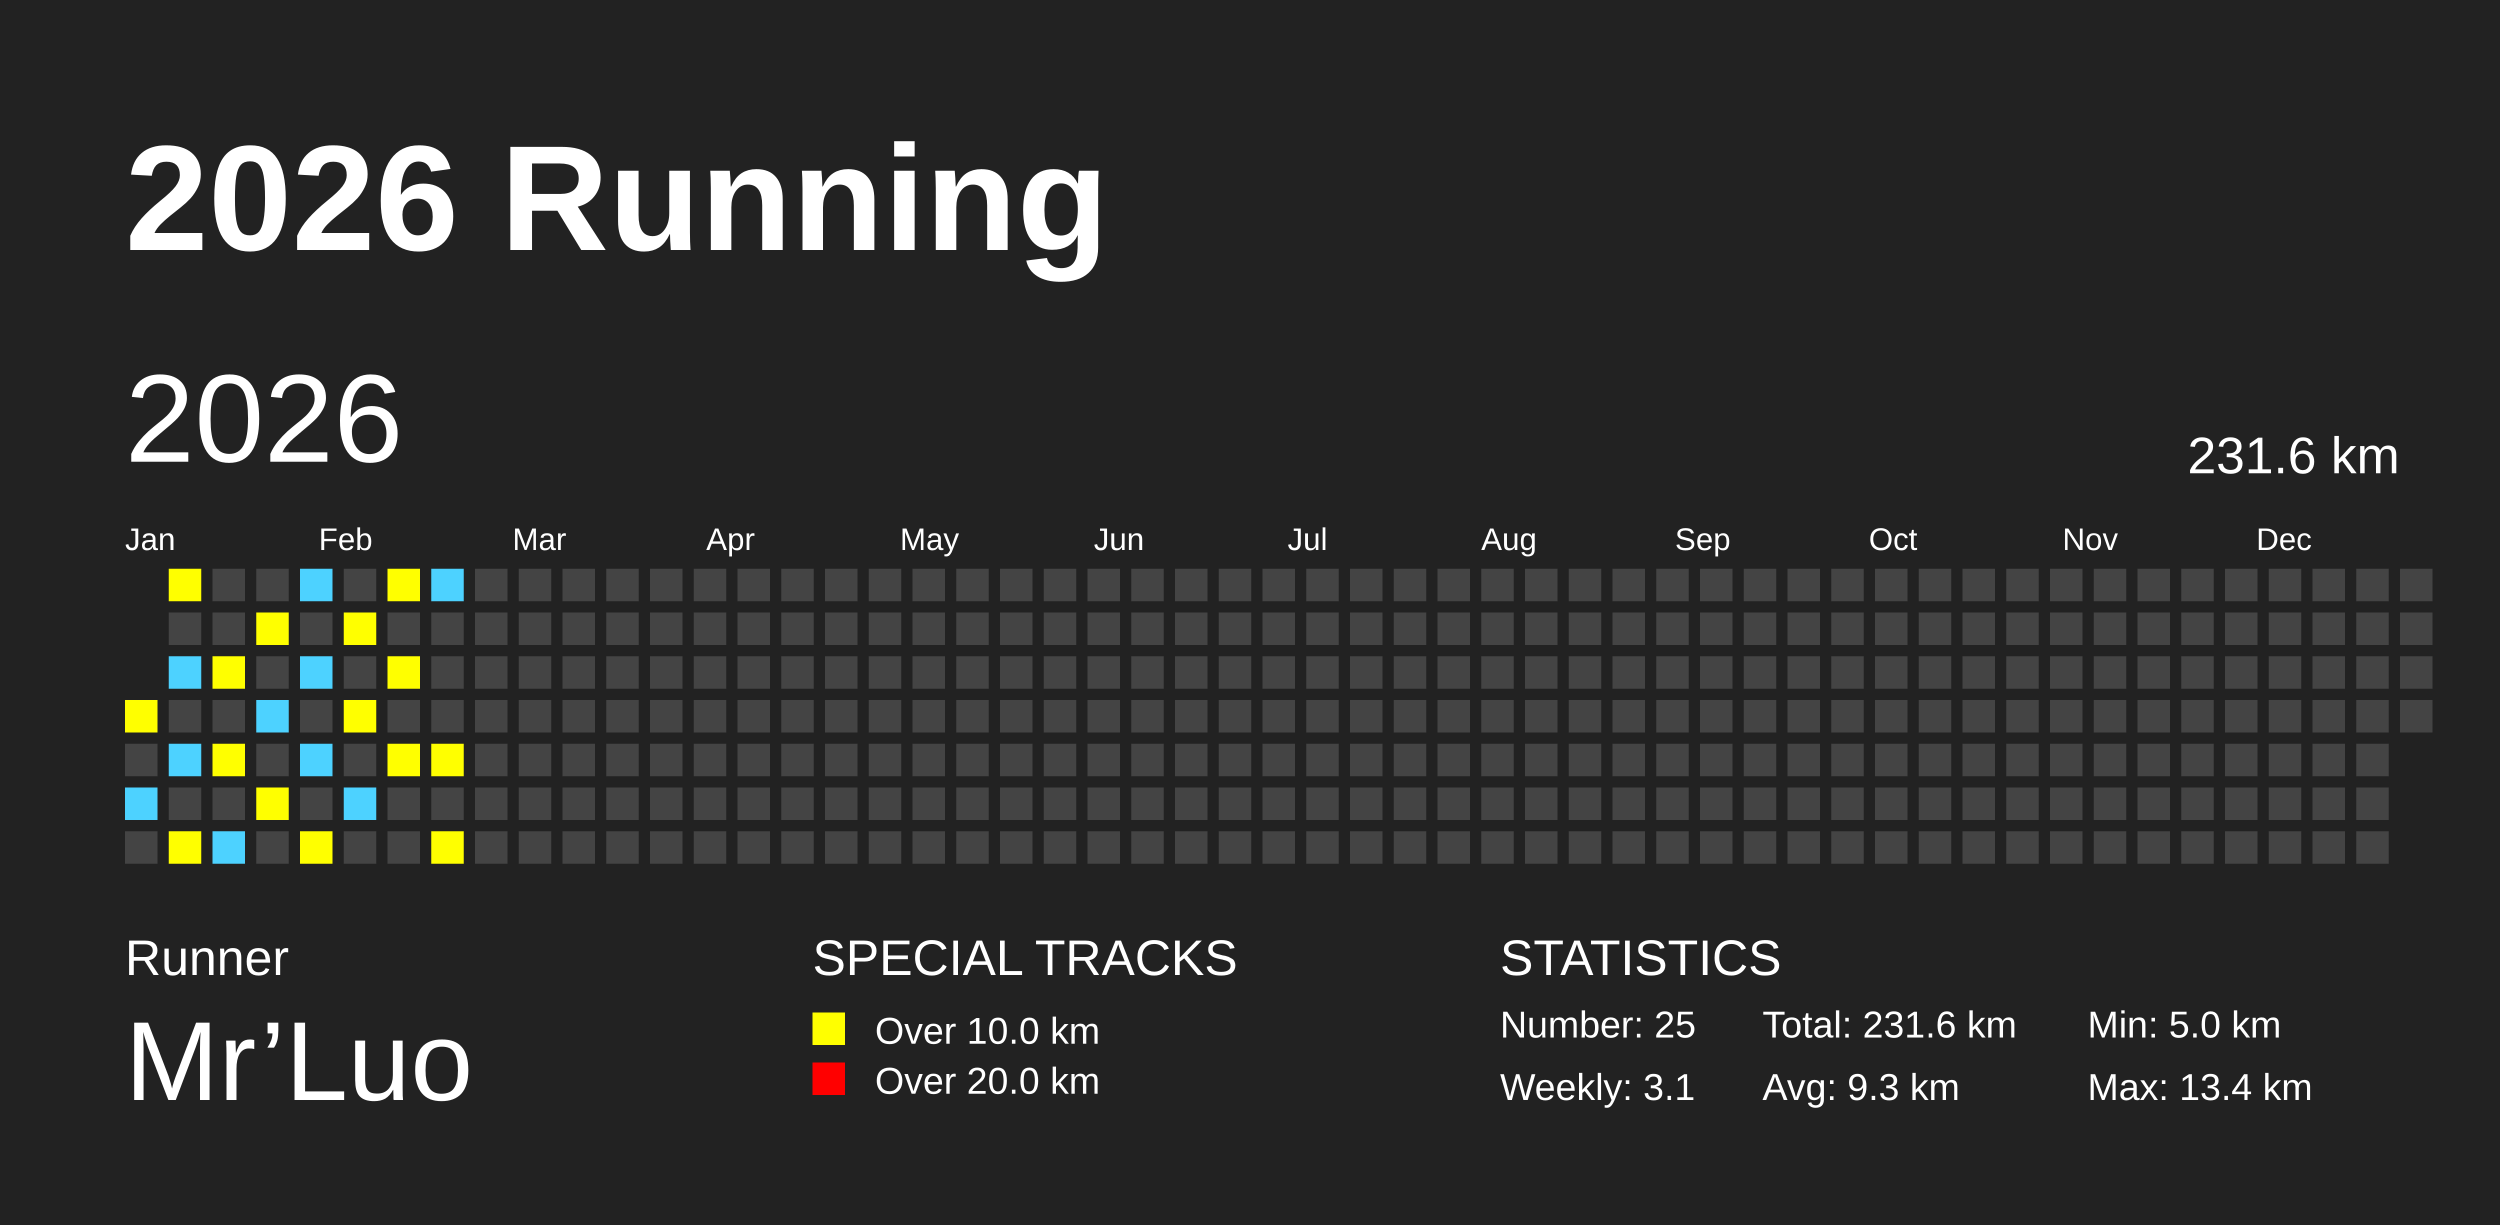
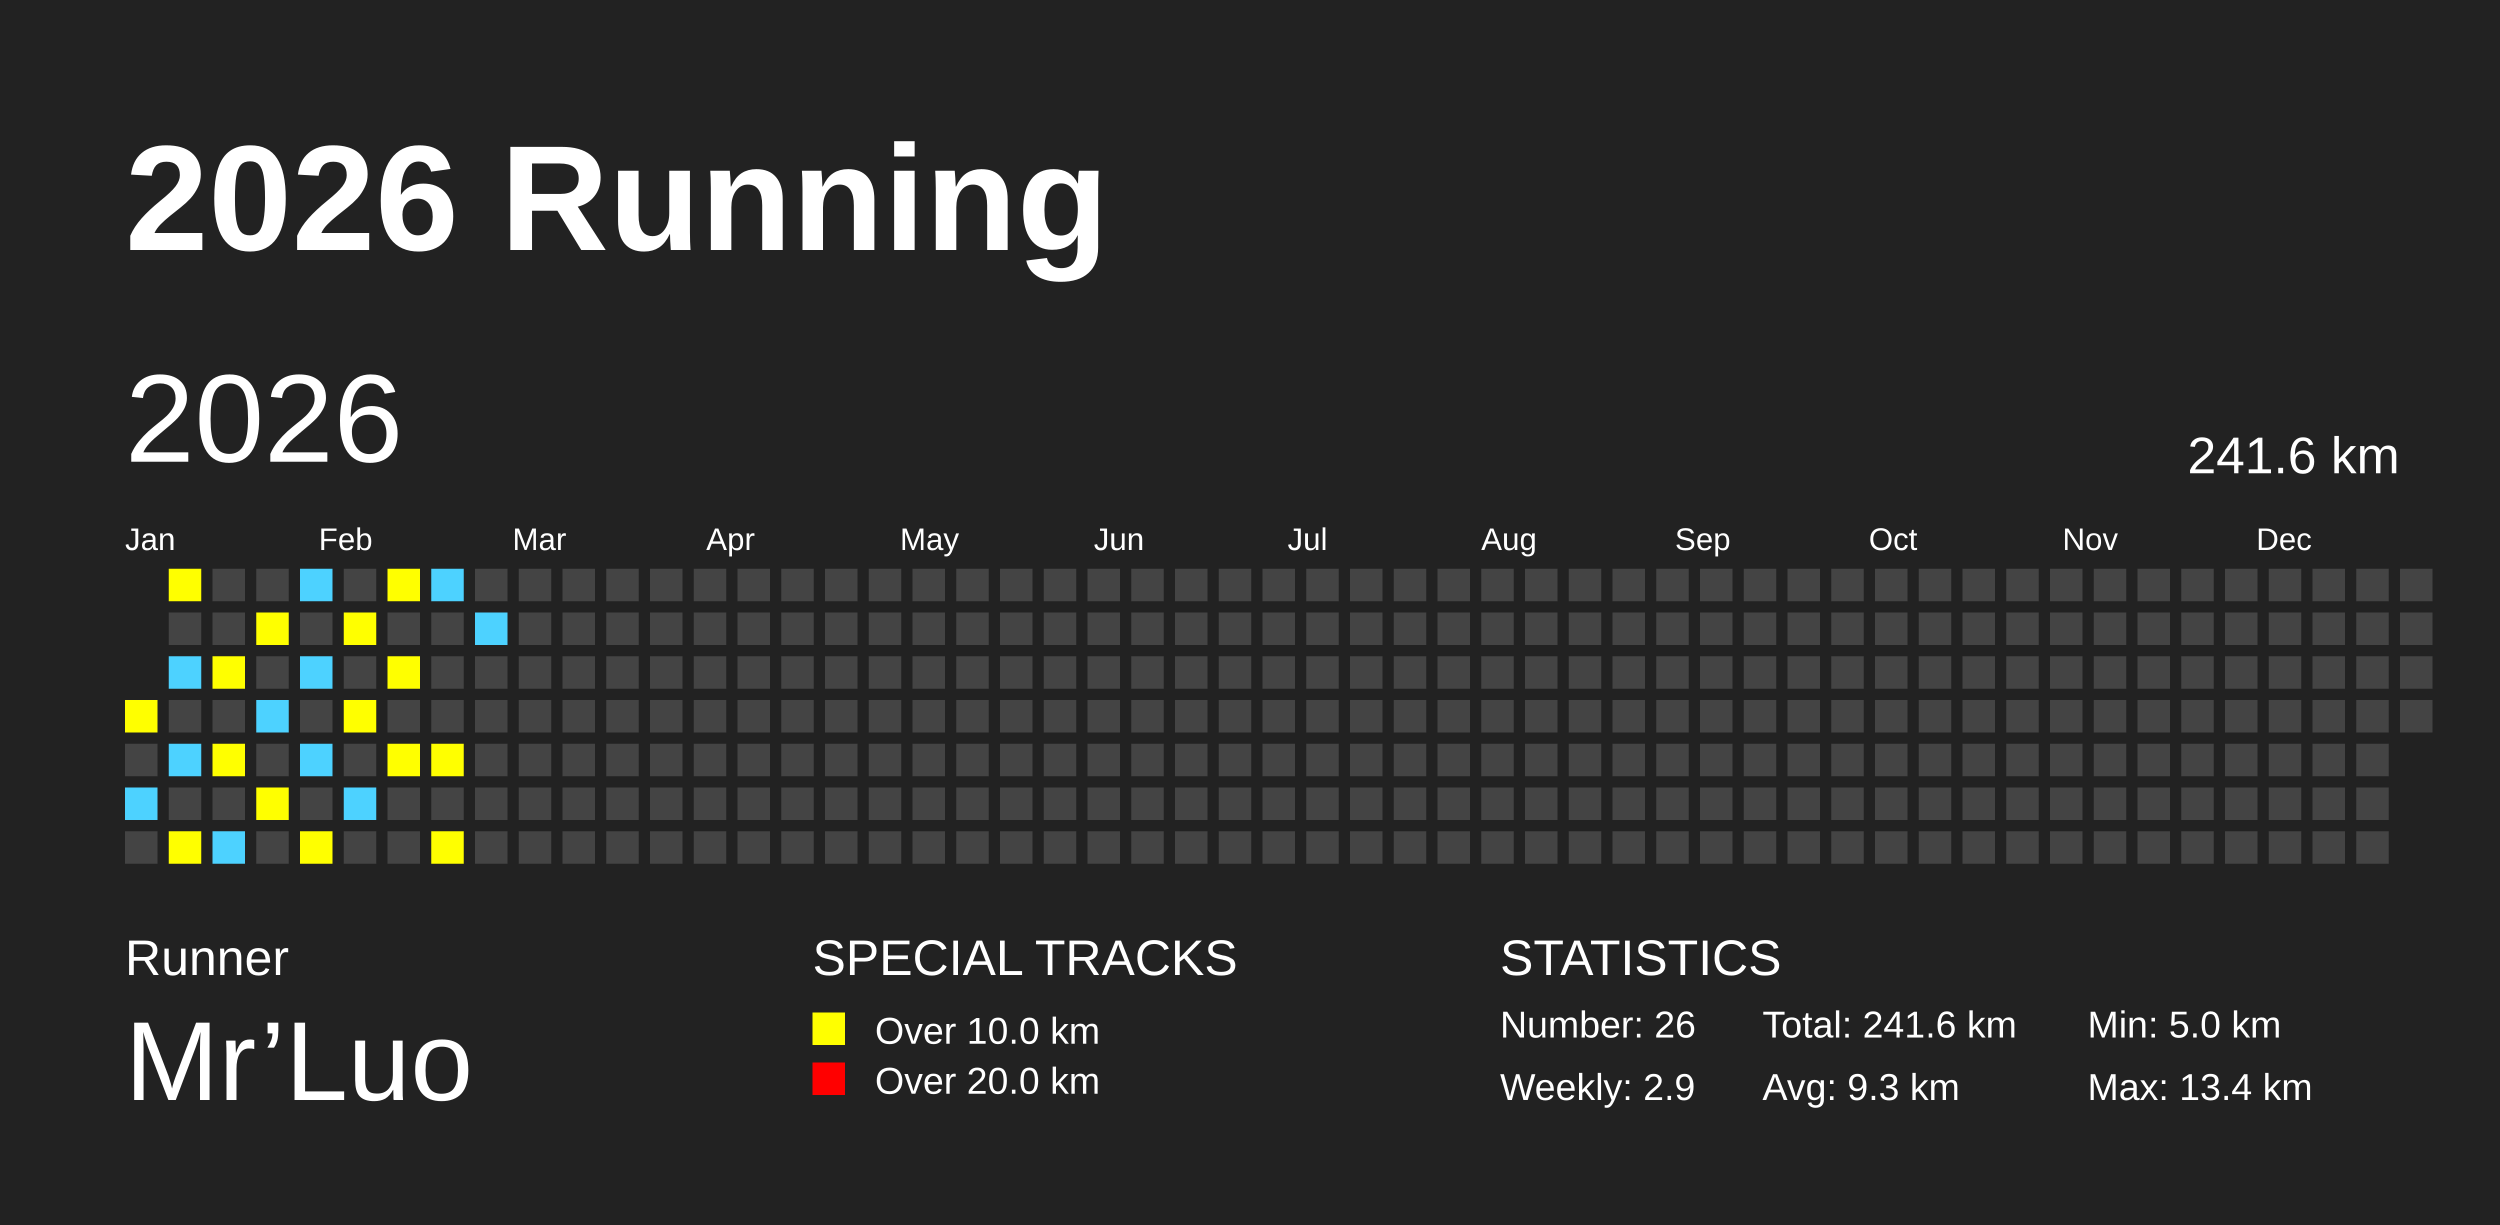
<svg xmlns="http://www.w3.org/2000/svg" baseProfile="full" height="98mm" version="1.1" viewBox="0,0,200,98" width="200mm">
  <defs />
  <rect fill="#222222" height="98" width="200" x="0" y="0" />
  <text fill="#FFFFFF" style="font-size:12px; font-family:Arial; font-weight:bold;" x="10" y="20">2026 Running</text>
  <text fill="#FFFFFF" style="font-size:4px; font-family:Arial" x="10" y="78">Runner</text>
  <text fill="#FFFFFF" style="font-size:9px; font-family:Arial" x="10" y="88">Mr’Luo</text>
  <text fill="#FFFFFF" style="font-size:4px; font-family:Arial" x="65" y="78">SPECIAL TRACKS</text>
  <rect fill="yellow" height="2.6" width="2.6" x="65" y="81" />
  <text fill="#FFFFFF" style="font-size:3px; font-family:Arial" x="70" y="83.5">Over 10.0 km</text>
  <rect fill="red" height="2.6" width="2.6" x="65" y="85" />
  <text fill="#FFFFFF" style="font-size:3px; font-family:Arial" x="70" y="87.5">Over 20.0 km</text>
  <text fill="#FFFFFF" style="font-size:4px; font-family:Arial" x="120" y="78">STATISTICS</text>
-   <text fill="#FFFFFF" style="font-size:3px; font-family:Arial" x="120" y="83">Number: 25</text>
-   <text fill="#FFFFFF" style="font-size:3px; font-family:Arial" x="120" y="88">Weekly: 3.1</text>
-   <text fill="#FFFFFF" style="font-size:3px; font-family:Arial" x="141" y="83">Total: 231.6 km</text>
+   <text fill="#FFFFFF" style="font-size:3px; font-family:Arial" x="120" y="83">Number: 26</text>
+   <text fill="#FFFFFF" style="font-size:3px; font-family:Arial" x="120" y="88">Weekly: 2.9</text>
+   <text fill="#FFFFFF" style="font-size:3px; font-family:Arial" x="141" y="83">Total: 241.6 km</text>
  <text fill="#FFFFFF" style="font-size:3px; font-family:Arial" x="141" y="88">Avg: 9.3 km</text>
  <text fill="#FFFFFF" style="font-size:3px; font-family:Arial" x="167" y="83">Min: 5.0 km</text>
  <text fill="#FFFFFF" style="font-size:3px; font-family:Arial" x="167" y="88">Max: 13.4 km</text>
  <text dominant-baseline="hanging" fill="#FFFFFF" style="font-size:10.0px; font-family:Arial;" x="10" y="30">2026</text>
-   <text dominant-baseline="hanging" fill="#FFFFFF" style="font-size:4.125px; font-family:Arial;" x="175" y="35">231.6 km</text>
+   <text dominant-baseline="hanging" fill="#FFFFFF" style="font-size:4.125px; font-family:Arial;" x="175" y="35">241.6 km</text>
  <text fill="#FFFFFF" style="font-size:2.5px; font-family:Arial" x="10.0" y="44">Jan</text>
  <text fill="#FFFFFF" style="font-size:2.5px; font-family:Arial" x="25.5" y="44">Feb</text>
  <text fill="#FFFFFF" style="font-size:2.5px; font-family:Arial" x="41.0" y="44">Mar</text>
  <text fill="#FFFFFF" style="font-size:2.5px; font-family:Arial" x="56.5" y="44">Apr</text>
  <text fill="#FFFFFF" style="font-size:2.5px; font-family:Arial" x="72.0" y="44">May</text>
  <text fill="#FFFFFF" style="font-size:2.5px; font-family:Arial" x="87.5" y="44">Jun</text>
  <text fill="#FFFFFF" style="font-size:2.5px; font-family:Arial" x="103.0" y="44">Jul</text>
  <text fill="#FFFFFF" style="font-size:2.5px; font-family:Arial" x="118.5" y="44">Aug</text>
  <text fill="#FFFFFF" style="font-size:2.5px; font-family:Arial" x="134.0" y="44">Sep</text>
  <text fill="#FFFFFF" style="font-size:2.5px; font-family:Arial" x="149.5" y="44">Oct</text>
  <text fill="#FFFFFF" style="font-size:2.5px; font-family:Arial" x="165.0" y="44">Nov</text>
  <text fill="#FFFFFF" style="font-size:2.5px; font-family:Arial" x="180.5" y="44">Dec</text>
  <rect fill="yellow" height="2.6" width="2.6" x="10.0" y="56.0" />
  <rect fill="#444444" height="2.6" width="2.6" x="10.0" y="59.5" />
  <rect fill="#4DD2FF" height="2.6" width="2.6" x="10.0" y="63.0" />
  <rect fill="#444444" height="2.6" width="2.6" x="10.0" y="66.5" />
  <rect fill="yellow" height="2.6" width="2.6" x="13.5" y="45.5" />
  <rect fill="#444444" height="2.6" width="2.6" x="13.5" y="49.0" />
  <rect fill="#4DD2FF" height="2.6" width="2.6" x="13.5" y="52.5" />
  <rect fill="#444444" height="2.6" width="2.6" x="13.5" y="56.0" />
  <rect fill="#4DD2FF" height="2.6" width="2.6" x="13.5" y="59.5" />
  <rect fill="#444444" height="2.6" width="2.6" x="13.5" y="63.0" />
  <rect fill="yellow" height="2.6" width="2.6" x="13.5" y="66.5" />
  <rect fill="#444444" height="2.6" width="2.6" x="17.0" y="45.5" />
  <rect fill="#444444" height="2.6" width="2.6" x="17.0" y="49.0" />
  <rect fill="yellow" height="2.6" width="2.6" x="17.0" y="52.5" />
  <rect fill="#444444" height="2.6" width="2.6" x="17.0" y="56.0" />
  <rect fill="yellow" height="2.6" width="2.6" x="17.0" y="59.5" />
  <rect fill="#444444" height="2.6" width="2.6" x="17.0" y="63.0" />
  <rect fill="#4DD2FF" height="2.6" width="2.6" x="17.0" y="66.5" />
  <rect fill="#444444" height="2.6" width="2.6" x="20.5" y="45.5" />
  <rect fill="yellow" height="2.6" width="2.6" x="20.5" y="49.0" />
  <rect fill="#444444" height="2.6" width="2.6" x="20.5" y="52.5" />
  <rect fill="#4DD2FF" height="2.6" width="2.6" x="20.5" y="56.0" />
  <rect fill="#444444" height="2.6" width="2.6" x="20.5" y="59.5" />
  <rect fill="yellow" height="2.6" width="2.6" x="20.5" y="63.0" />
  <rect fill="#444444" height="2.6" width="2.6" x="20.5" y="66.5" />
  <rect fill="#4DD2FF" height="2.6" width="2.6" x="24.0" y="45.5" />
  <rect fill="#444444" height="2.6" width="2.6" x="24.0" y="49.0" />
  <rect fill="#4DD2FF" height="2.6" width="2.6" x="24.0" y="52.5" />
  <rect fill="#444444" height="2.6" width="2.6" x="24.0" y="56.0" />
  <rect fill="#4DD2FF" height="2.6" width="2.6" x="24.0" y="59.5" />
  <rect fill="#444444" height="2.6" width="2.6" x="24.0" y="63.0" />
  <rect fill="yellow" height="2.6" width="2.6" x="24.0" y="66.5" />
  <rect fill="#444444" height="2.6" width="2.6" x="27.5" y="45.5" />
  <rect fill="yellow" height="2.6" width="2.6" x="27.5" y="49.0" />
  <rect fill="#444444" height="2.6" width="2.6" x="27.5" y="52.5" />
  <rect fill="yellow" height="2.6" width="2.6" x="27.5" y="56.0" />
  <rect fill="#444444" height="2.6" width="2.6" x="27.5" y="59.5" />
  <rect fill="#4DD2FF" height="2.6" width="2.6" x="27.5" y="63.0" />
  <rect fill="#444444" height="2.6" width="2.6" x="27.5" y="66.5" />
  <rect fill="yellow" height="2.6" width="2.6" x="31.0" y="45.5" />
  <rect fill="#444444" height="2.6" width="2.6" x="31.0" y="49.0" />
  <rect fill="yellow" height="2.6" width="2.6" x="31.0" y="52.5" />
  <rect fill="#444444" height="2.6" width="2.6" x="31.0" y="56.0" />
  <rect fill="yellow" height="2.6" width="2.6" x="31.0" y="59.5" />
  <rect fill="#444444" height="2.6" width="2.6" x="31.0" y="63.0" />
  <rect fill="#444444" height="2.6" width="2.6" x="31.0" y="66.5" />
  <rect fill="#4DD2FF" height="2.6" width="2.6" x="34.5" y="45.5" />
  <rect fill="#444444" height="2.6" width="2.6" x="34.5" y="49.0" />
  <rect fill="#444444" height="2.6" width="2.6" x="34.5" y="52.5" />
  <rect fill="#444444" height="2.6" width="2.6" x="34.5" y="56.0" />
  <rect fill="yellow" height="2.6" width="2.6" x="34.5" y="59.5" />
  <rect fill="#444444" height="2.6" width="2.6" x="34.5" y="63.0" />
  <rect fill="yellow" height="2.6" width="2.6" x="34.5" y="66.5" />
  <rect fill="#444444" height="2.6" width="2.6" x="38.0" y="45.5" />
-   <rect fill="#444444" height="2.6" width="2.6" x="38.0" y="49.0" />
+   <rect fill="#4DD2FF" height="2.6" width="2.6" x="38.0" y="49.0" />
  <rect fill="#444444" height="2.6" width="2.6" x="38.0" y="52.5" />
  <rect fill="#444444" height="2.6" width="2.6" x="38.0" y="56.0" />
  <rect fill="#444444" height="2.6" width="2.6" x="38.0" y="59.5" />
  <rect fill="#444444" height="2.6" width="2.6" x="38.0" y="63.0" />
  <rect fill="#444444" height="2.6" width="2.6" x="38.0" y="66.5" />
  <rect fill="#444444" height="2.6" width="2.6" x="41.5" y="45.5" />
  <rect fill="#444444" height="2.6" width="2.6" x="41.5" y="49.0" />
  <rect fill="#444444" height="2.6" width="2.6" x="41.5" y="52.5" />
  <rect fill="#444444" height="2.6" width="2.6" x="41.5" y="56.0" />
  <rect fill="#444444" height="2.6" width="2.6" x="41.5" y="59.5" />
  <rect fill="#444444" height="2.6" width="2.6" x="41.5" y="63.0" />
  <rect fill="#444444" height="2.6" width="2.6" x="41.5" y="66.5" />
  <rect fill="#444444" height="2.6" width="2.6" x="45.0" y="45.5" />
  <rect fill="#444444" height="2.6" width="2.6" x="45.0" y="49.0" />
  <rect fill="#444444" height="2.6" width="2.6" x="45.0" y="52.5" />
  <rect fill="#444444" height="2.6" width="2.6" x="45.0" y="56.0" />
  <rect fill="#444444" height="2.6" width="2.6" x="45.0" y="59.5" />
  <rect fill="#444444" height="2.6" width="2.6" x="45.0" y="63.0" />
  <rect fill="#444444" height="2.6" width="2.6" x="45.0" y="66.5" />
  <rect fill="#444444" height="2.6" width="2.6" x="48.5" y="45.5" />
  <rect fill="#444444" height="2.6" width="2.6" x="48.5" y="49.0" />
  <rect fill="#444444" height="2.6" width="2.6" x="48.5" y="52.5" />
  <rect fill="#444444" height="2.6" width="2.6" x="48.5" y="56.0" />
  <rect fill="#444444" height="2.6" width="2.6" x="48.5" y="59.5" />
  <rect fill="#444444" height="2.6" width="2.6" x="48.5" y="63.0" />
  <rect fill="#444444" height="2.6" width="2.6" x="48.5" y="66.5" />
  <rect fill="#444444" height="2.6" width="2.6" x="52.0" y="45.5" />
  <rect fill="#444444" height="2.6" width="2.6" x="52.0" y="49.0" />
  <rect fill="#444444" height="2.6" width="2.6" x="52.0" y="52.5" />
  <rect fill="#444444" height="2.6" width="2.6" x="52.0" y="56.0" />
  <rect fill="#444444" height="2.6" width="2.6" x="52.0" y="59.5" />
  <rect fill="#444444" height="2.6" width="2.6" x="52.0" y="63.0" />
  <rect fill="#444444" height="2.6" width="2.6" x="52.0" y="66.5" />
  <rect fill="#444444" height="2.6" width="2.6" x="55.5" y="45.5" />
  <rect fill="#444444" height="2.6" width="2.6" x="55.5" y="49.0" />
  <rect fill="#444444" height="2.6" width="2.6" x="55.5" y="52.5" />
  <rect fill="#444444" height="2.6" width="2.6" x="55.5" y="56.0" />
  <rect fill="#444444" height="2.6" width="2.6" x="55.5" y="59.5" />
  <rect fill="#444444" height="2.6" width="2.6" x="55.5" y="63.0" />
  <rect fill="#444444" height="2.6" width="2.6" x="55.5" y="66.5" />
  <rect fill="#444444" height="2.6" width="2.6" x="59.0" y="45.5" />
  <rect fill="#444444" height="2.6" width="2.6" x="59.0" y="49.0" />
  <rect fill="#444444" height="2.6" width="2.6" x="59.0" y="52.5" />
  <rect fill="#444444" height="2.6" width="2.6" x="59.0" y="56.0" />
  <rect fill="#444444" height="2.6" width="2.6" x="59.0" y="59.5" />
  <rect fill="#444444" height="2.6" width="2.6" x="59.0" y="63.0" />
  <rect fill="#444444" height="2.6" width="2.6" x="59.0" y="66.5" />
  <rect fill="#444444" height="2.6" width="2.6" x="62.5" y="45.5" />
  <rect fill="#444444" height="2.6" width="2.6" x="62.5" y="49.0" />
  <rect fill="#444444" height="2.6" width="2.6" x="62.5" y="52.5" />
  <rect fill="#444444" height="2.6" width="2.6" x="62.5" y="56.0" />
  <rect fill="#444444" height="2.6" width="2.6" x="62.5" y="59.5" />
  <rect fill="#444444" height="2.6" width="2.6" x="62.5" y="63.0" />
  <rect fill="#444444" height="2.6" width="2.6" x="62.5" y="66.5" />
  <rect fill="#444444" height="2.6" width="2.6" x="66.0" y="45.5" />
  <rect fill="#444444" height="2.6" width="2.6" x="66.0" y="49.0" />
  <rect fill="#444444" height="2.6" width="2.6" x="66.0" y="52.5" />
  <rect fill="#444444" height="2.6" width="2.6" x="66.0" y="56.0" />
  <rect fill="#444444" height="2.6" width="2.6" x="66.0" y="59.5" />
  <rect fill="#444444" height="2.6" width="2.6" x="66.0" y="63.0" />
  <rect fill="#444444" height="2.6" width="2.6" x="66.0" y="66.5" />
  <rect fill="#444444" height="2.6" width="2.6" x="69.5" y="45.5" />
  <rect fill="#444444" height="2.6" width="2.6" x="69.5" y="49.0" />
  <rect fill="#444444" height="2.6" width="2.6" x="69.5" y="52.5" />
  <rect fill="#444444" height="2.6" width="2.6" x="69.5" y="56.0" />
  <rect fill="#444444" height="2.6" width="2.6" x="69.5" y="59.5" />
  <rect fill="#444444" height="2.6" width="2.6" x="69.5" y="63.0" />
  <rect fill="#444444" height="2.6" width="2.6" x="69.5" y="66.5" />
  <rect fill="#444444" height="2.6" width="2.6" x="73.0" y="45.5" />
  <rect fill="#444444" height="2.6" width="2.6" x="73.0" y="49.0" />
  <rect fill="#444444" height="2.6" width="2.6" x="73.0" y="52.5" />
  <rect fill="#444444" height="2.6" width="2.6" x="73.0" y="56.0" />
  <rect fill="#444444" height="2.6" width="2.6" x="73.0" y="59.5" />
  <rect fill="#444444" height="2.6" width="2.6" x="73.0" y="63.0" />
  <rect fill="#444444" height="2.6" width="2.6" x="73.0" y="66.5" />
  <rect fill="#444444" height="2.6" width="2.6" x="76.5" y="45.5" />
  <rect fill="#444444" height="2.6" width="2.6" x="76.5" y="49.0" />
  <rect fill="#444444" height="2.6" width="2.6" x="76.5" y="52.5" />
  <rect fill="#444444" height="2.6" width="2.6" x="76.5" y="56.0" />
  <rect fill="#444444" height="2.6" width="2.6" x="76.5" y="59.5" />
  <rect fill="#444444" height="2.6" width="2.6" x="76.5" y="63.0" />
  <rect fill="#444444" height="2.6" width="2.6" x="76.5" y="66.5" />
  <rect fill="#444444" height="2.6" width="2.6" x="80.0" y="45.5" />
  <rect fill="#444444" height="2.6" width="2.6" x="80.0" y="49.0" />
  <rect fill="#444444" height="2.6" width="2.6" x="80.0" y="52.5" />
  <rect fill="#444444" height="2.6" width="2.6" x="80.0" y="56.0" />
  <rect fill="#444444" height="2.6" width="2.6" x="80.0" y="59.5" />
  <rect fill="#444444" height="2.6" width="2.6" x="80.0" y="63.0" />
  <rect fill="#444444" height="2.6" width="2.6" x="80.0" y="66.5" />
  <rect fill="#444444" height="2.6" width="2.6" x="83.5" y="45.5" />
  <rect fill="#444444" height="2.6" width="2.6" x="83.5" y="49.0" />
  <rect fill="#444444" height="2.6" width="2.6" x="83.5" y="52.5" />
  <rect fill="#444444" height="2.6" width="2.6" x="83.5" y="56.0" />
  <rect fill="#444444" height="2.6" width="2.6" x="83.5" y="59.5" />
  <rect fill="#444444" height="2.6" width="2.6" x="83.5" y="63.0" />
  <rect fill="#444444" height="2.6" width="2.6" x="83.5" y="66.5" />
  <rect fill="#444444" height="2.6" width="2.6" x="87.0" y="45.5" />
  <rect fill="#444444" height="2.6" width="2.6" x="87.0" y="49.0" />
  <rect fill="#444444" height="2.6" width="2.6" x="87.0" y="52.5" />
  <rect fill="#444444" height="2.6" width="2.6" x="87.0" y="56.0" />
  <rect fill="#444444" height="2.6" width="2.6" x="87.0" y="59.5" />
  <rect fill="#444444" height="2.6" width="2.6" x="87.0" y="63.0" />
  <rect fill="#444444" height="2.6" width="2.6" x="87.0" y="66.5" />
  <rect fill="#444444" height="2.6" width="2.6" x="90.5" y="45.5" />
  <rect fill="#444444" height="2.6" width="2.6" x="90.5" y="49.0" />
  <rect fill="#444444" height="2.6" width="2.6" x="90.5" y="52.5" />
  <rect fill="#444444" height="2.6" width="2.6" x="90.5" y="56.0" />
  <rect fill="#444444" height="2.6" width="2.6" x="90.5" y="59.5" />
  <rect fill="#444444" height="2.6" width="2.6" x="90.5" y="63.0" />
  <rect fill="#444444" height="2.6" width="2.6" x="90.5" y="66.5" />
  <rect fill="#444444" height="2.6" width="2.6" x="94.0" y="45.5" />
  <rect fill="#444444" height="2.6" width="2.6" x="94.0" y="49.0" />
  <rect fill="#444444" height="2.6" width="2.6" x="94.0" y="52.5" />
  <rect fill="#444444" height="2.6" width="2.6" x="94.0" y="56.0" />
  <rect fill="#444444" height="2.6" width="2.6" x="94.0" y="59.5" />
  <rect fill="#444444" height="2.6" width="2.6" x="94.0" y="63.0" />
  <rect fill="#444444" height="2.6" width="2.6" x="94.0" y="66.5" />
  <rect fill="#444444" height="2.6" width="2.6" x="97.5" y="45.5" />
  <rect fill="#444444" height="2.6" width="2.6" x="97.5" y="49.0" />
  <rect fill="#444444" height="2.6" width="2.6" x="97.5" y="52.5" />
  <rect fill="#444444" height="2.6" width="2.6" x="97.5" y="56.0" />
  <rect fill="#444444" height="2.6" width="2.6" x="97.5" y="59.5" />
  <rect fill="#444444" height="2.6" width="2.6" x="97.5" y="63.0" />
  <rect fill="#444444" height="2.6" width="2.6" x="97.5" y="66.5" />
  <rect fill="#444444" height="2.6" width="2.6" x="101.0" y="45.5" />
  <rect fill="#444444" height="2.6" width="2.6" x="101.0" y="49.0" />
  <rect fill="#444444" height="2.6" width="2.6" x="101.0" y="52.5" />
  <rect fill="#444444" height="2.6" width="2.6" x="101.0" y="56.0" />
  <rect fill="#444444" height="2.6" width="2.6" x="101.0" y="59.5" />
  <rect fill="#444444" height="2.6" width="2.6" x="101.0" y="63.0" />
  <rect fill="#444444" height="2.6" width="2.6" x="101.0" y="66.5" />
  <rect fill="#444444" height="2.6" width="2.6" x="104.5" y="45.5" />
  <rect fill="#444444" height="2.6" width="2.6" x="104.5" y="49.0" />
  <rect fill="#444444" height="2.6" width="2.6" x="104.5" y="52.5" />
  <rect fill="#444444" height="2.6" width="2.6" x="104.5" y="56.0" />
  <rect fill="#444444" height="2.6" width="2.6" x="104.5" y="59.5" />
  <rect fill="#444444" height="2.6" width="2.6" x="104.5" y="63.0" />
  <rect fill="#444444" height="2.6" width="2.6" x="104.5" y="66.5" />
  <rect fill="#444444" height="2.6" width="2.6" x="108.0" y="45.5" />
  <rect fill="#444444" height="2.6" width="2.6" x="108.0" y="49.0" />
  <rect fill="#444444" height="2.6" width="2.6" x="108.0" y="52.5" />
  <rect fill="#444444" height="2.6" width="2.6" x="108.0" y="56.0" />
  <rect fill="#444444" height="2.6" width="2.6" x="108.0" y="59.5" />
  <rect fill="#444444" height="2.6" width="2.6" x="108.0" y="63.0" />
  <rect fill="#444444" height="2.6" width="2.6" x="108.0" y="66.5" />
  <rect fill="#444444" height="2.6" width="2.6" x="111.5" y="45.5" />
  <rect fill="#444444" height="2.6" width="2.6" x="111.5" y="49.0" />
  <rect fill="#444444" height="2.6" width="2.6" x="111.5" y="52.5" />
  <rect fill="#444444" height="2.6" width="2.6" x="111.5" y="56.0" />
  <rect fill="#444444" height="2.6" width="2.6" x="111.5" y="59.5" />
  <rect fill="#444444" height="2.6" width="2.6" x="111.5" y="63.0" />
  <rect fill="#444444" height="2.6" width="2.6" x="111.5" y="66.5" />
  <rect fill="#444444" height="2.6" width="2.6" x="115.0" y="45.5" />
  <rect fill="#444444" height="2.6" width="2.6" x="115.0" y="49.0" />
  <rect fill="#444444" height="2.6" width="2.6" x="115.0" y="52.5" />
  <rect fill="#444444" height="2.6" width="2.6" x="115.0" y="56.0" />
  <rect fill="#444444" height="2.6" width="2.6" x="115.0" y="59.5" />
  <rect fill="#444444" height="2.6" width="2.6" x="115.0" y="63.0" />
  <rect fill="#444444" height="2.6" width="2.6" x="115.0" y="66.5" />
  <rect fill="#444444" height="2.6" width="2.6" x="118.5" y="45.5" />
  <rect fill="#444444" height="2.6" width="2.6" x="118.5" y="49.0" />
  <rect fill="#444444" height="2.6" width="2.6" x="118.5" y="52.5" />
  <rect fill="#444444" height="2.6" width="2.6" x="118.5" y="56.0" />
  <rect fill="#444444" height="2.6" width="2.6" x="118.5" y="59.5" />
  <rect fill="#444444" height="2.6" width="2.6" x="118.5" y="63.0" />
  <rect fill="#444444" height="2.6" width="2.6" x="118.5" y="66.5" />
  <rect fill="#444444" height="2.6" width="2.6" x="122.0" y="45.5" />
  <rect fill="#444444" height="2.6" width="2.6" x="122.0" y="49.0" />
  <rect fill="#444444" height="2.6" width="2.6" x="122.0" y="52.5" />
  <rect fill="#444444" height="2.6" width="2.6" x="122.0" y="56.0" />
  <rect fill="#444444" height="2.6" width="2.6" x="122.0" y="59.5" />
  <rect fill="#444444" height="2.6" width="2.6" x="122.0" y="63.0" />
  <rect fill="#444444" height="2.6" width="2.6" x="122.0" y="66.5" />
  <rect fill="#444444" height="2.6" width="2.6" x="125.5" y="45.5" />
  <rect fill="#444444" height="2.6" width="2.6" x="125.5" y="49.0" />
  <rect fill="#444444" height="2.6" width="2.6" x="125.5" y="52.5" />
  <rect fill="#444444" height="2.6" width="2.6" x="125.5" y="56.0" />
  <rect fill="#444444" height="2.6" width="2.6" x="125.5" y="59.5" />
  <rect fill="#444444" height="2.6" width="2.6" x="125.5" y="63.0" />
  <rect fill="#444444" height="2.6" width="2.6" x="125.5" y="66.5" />
  <rect fill="#444444" height="2.6" width="2.6" x="129.0" y="45.5" />
  <rect fill="#444444" height="2.6" width="2.6" x="129.0" y="49.0" />
  <rect fill="#444444" height="2.6" width="2.6" x="129.0" y="52.5" />
  <rect fill="#444444" height="2.6" width="2.6" x="129.0" y="56.0" />
  <rect fill="#444444" height="2.6" width="2.6" x="129.0" y="59.5" />
  <rect fill="#444444" height="2.6" width="2.6" x="129.0" y="63.0" />
  <rect fill="#444444" height="2.6" width="2.6" x="129.0" y="66.5" />
  <rect fill="#444444" height="2.6" width="2.6" x="132.5" y="45.5" />
  <rect fill="#444444" height="2.6" width="2.6" x="132.5" y="49.0" />
  <rect fill="#444444" height="2.6" width="2.6" x="132.5" y="52.5" />
  <rect fill="#444444" height="2.6" width="2.6" x="132.5" y="56.0" />
  <rect fill="#444444" height="2.6" width="2.6" x="132.5" y="59.5" />
  <rect fill="#444444" height="2.6" width="2.6" x="132.5" y="63.0" />
  <rect fill="#444444" height="2.6" width="2.6" x="132.5" y="66.5" />
  <rect fill="#444444" height="2.6" width="2.6" x="136.0" y="45.5" />
  <rect fill="#444444" height="2.6" width="2.6" x="136.0" y="49.0" />
  <rect fill="#444444" height="2.6" width="2.6" x="136.0" y="52.5" />
  <rect fill="#444444" height="2.6" width="2.6" x="136.0" y="56.0" />
  <rect fill="#444444" height="2.6" width="2.6" x="136.0" y="59.5" />
  <rect fill="#444444" height="2.6" width="2.6" x="136.0" y="63.0" />
  <rect fill="#444444" height="2.6" width="2.6" x="136.0" y="66.5" />
  <rect fill="#444444" height="2.6" width="2.6" x="139.5" y="45.5" />
  <rect fill="#444444" height="2.6" width="2.6" x="139.5" y="49.0" />
  <rect fill="#444444" height="2.6" width="2.6" x="139.5" y="52.5" />
  <rect fill="#444444" height="2.6" width="2.6" x="139.5" y="56.0" />
  <rect fill="#444444" height="2.6" width="2.6" x="139.5" y="59.5" />
  <rect fill="#444444" height="2.6" width="2.6" x="139.5" y="63.0" />
  <rect fill="#444444" height="2.6" width="2.6" x="139.5" y="66.5" />
  <rect fill="#444444" height="2.6" width="2.6" x="143.0" y="45.5" />
  <rect fill="#444444" height="2.6" width="2.6" x="143.0" y="49.0" />
  <rect fill="#444444" height="2.6" width="2.6" x="143.0" y="52.5" />
  <rect fill="#444444" height="2.6" width="2.6" x="143.0" y="56.0" />
  <rect fill="#444444" height="2.6" width="2.6" x="143.0" y="59.5" />
  <rect fill="#444444" height="2.6" width="2.6" x="143.0" y="63.0" />
  <rect fill="#444444" height="2.6" width="2.6" x="143.0" y="66.5" />
  <rect fill="#444444" height="2.6" width="2.6" x="146.5" y="45.5" />
  <rect fill="#444444" height="2.6" width="2.6" x="146.5" y="49.0" />
  <rect fill="#444444" height="2.6" width="2.6" x="146.5" y="52.5" />
  <rect fill="#444444" height="2.6" width="2.6" x="146.5" y="56.0" />
  <rect fill="#444444" height="2.6" width="2.6" x="146.5" y="59.5" />
  <rect fill="#444444" height="2.6" width="2.6" x="146.5" y="63.0" />
  <rect fill="#444444" height="2.6" width="2.6" x="146.5" y="66.5" />
  <rect fill="#444444" height="2.6" width="2.6" x="150.0" y="45.5" />
  <rect fill="#444444" height="2.6" width="2.6" x="150.0" y="49.0" />
  <rect fill="#444444" height="2.6" width="2.6" x="150.0" y="52.5" />
  <rect fill="#444444" height="2.6" width="2.6" x="150.0" y="56.0" />
  <rect fill="#444444" height="2.6" width="2.6" x="150.0" y="59.5" />
  <rect fill="#444444" height="2.6" width="2.6" x="150.0" y="63.0" />
  <rect fill="#444444" height="2.6" width="2.6" x="150.0" y="66.5" />
  <rect fill="#444444" height="2.6" width="2.6" x="153.5" y="45.5" />
  <rect fill="#444444" height="2.6" width="2.6" x="153.5" y="49.0" />
  <rect fill="#444444" height="2.6" width="2.6" x="153.5" y="52.5" />
  <rect fill="#444444" height="2.6" width="2.6" x="153.5" y="56.0" />
  <rect fill="#444444" height="2.6" width="2.6" x="153.5" y="59.5" />
  <rect fill="#444444" height="2.6" width="2.6" x="153.5" y="63.0" />
  <rect fill="#444444" height="2.6" width="2.6" x="153.5" y="66.5" />
  <rect fill="#444444" height="2.6" width="2.6" x="157.0" y="45.5" />
  <rect fill="#444444" height="2.6" width="2.6" x="157.0" y="49.0" />
  <rect fill="#444444" height="2.6" width="2.6" x="157.0" y="52.5" />
  <rect fill="#444444" height="2.6" width="2.6" x="157.0" y="56.0" />
  <rect fill="#444444" height="2.6" width="2.6" x="157.0" y="59.5" />
  <rect fill="#444444" height="2.6" width="2.6" x="157.0" y="63.0" />
  <rect fill="#444444" height="2.6" width="2.6" x="157.0" y="66.5" />
  <rect fill="#444444" height="2.6" width="2.6" x="160.5" y="45.5" />
  <rect fill="#444444" height="2.6" width="2.6" x="160.5" y="49.0" />
  <rect fill="#444444" height="2.6" width="2.6" x="160.5" y="52.5" />
  <rect fill="#444444" height="2.6" width="2.6" x="160.5" y="56.0" />
  <rect fill="#444444" height="2.6" width="2.6" x="160.5" y="59.5" />
  <rect fill="#444444" height="2.6" width="2.6" x="160.5" y="63.0" />
  <rect fill="#444444" height="2.6" width="2.6" x="160.5" y="66.5" />
  <rect fill="#444444" height="2.6" width="2.6" x="164.0" y="45.5" />
  <rect fill="#444444" height="2.6" width="2.6" x="164.0" y="49.0" />
  <rect fill="#444444" height="2.6" width="2.6" x="164.0" y="52.5" />
  <rect fill="#444444" height="2.6" width="2.6" x="164.0" y="56.0" />
  <rect fill="#444444" height="2.6" width="2.6" x="164.0" y="59.5" />
  <rect fill="#444444" height="2.6" width="2.6" x="164.0" y="63.0" />
  <rect fill="#444444" height="2.6" width="2.6" x="164.0" y="66.5" />
  <rect fill="#444444" height="2.6" width="2.6" x="167.5" y="45.5" />
  <rect fill="#444444" height="2.6" width="2.6" x="167.5" y="49.0" />
  <rect fill="#444444" height="2.6" width="2.6" x="167.5" y="52.5" />
  <rect fill="#444444" height="2.6" width="2.6" x="167.5" y="56.0" />
  <rect fill="#444444" height="2.6" width="2.6" x="167.5" y="59.5" />
  <rect fill="#444444" height="2.6" width="2.6" x="167.5" y="63.0" />
  <rect fill="#444444" height="2.6" width="2.6" x="167.5" y="66.5" />
  <rect fill="#444444" height="2.6" width="2.6" x="171.0" y="45.5" />
  <rect fill="#444444" height="2.6" width="2.6" x="171.0" y="49.0" />
  <rect fill="#444444" height="2.6" width="2.6" x="171.0" y="52.5" />
  <rect fill="#444444" height="2.6" width="2.6" x="171.0" y="56.0" />
  <rect fill="#444444" height="2.6" width="2.6" x="171.0" y="59.5" />
  <rect fill="#444444" height="2.6" width="2.6" x="171.0" y="63.0" />
  <rect fill="#444444" height="2.6" width="2.6" x="171.0" y="66.5" />
  <rect fill="#444444" height="2.6" width="2.6" x="174.5" y="45.5" />
  <rect fill="#444444" height="2.6" width="2.6" x="174.5" y="49.0" />
  <rect fill="#444444" height="2.6" width="2.6" x="174.5" y="52.5" />
  <rect fill="#444444" height="2.6" width="2.6" x="174.5" y="56.0" />
  <rect fill="#444444" height="2.6" width="2.6" x="174.5" y="59.5" />
  <rect fill="#444444" height="2.6" width="2.6" x="174.5" y="63.0" />
  <rect fill="#444444" height="2.6" width="2.6" x="174.5" y="66.5" />
  <rect fill="#444444" height="2.6" width="2.6" x="178.0" y="45.5" />
  <rect fill="#444444" height="2.6" width="2.6" x="178.0" y="49.0" />
  <rect fill="#444444" height="2.6" width="2.6" x="178.0" y="52.5" />
  <rect fill="#444444" height="2.6" width="2.6" x="178.0" y="56.0" />
  <rect fill="#444444" height="2.6" width="2.6" x="178.0" y="59.5" />
  <rect fill="#444444" height="2.6" width="2.6" x="178.0" y="63.0" />
  <rect fill="#444444" height="2.6" width="2.6" x="178.0" y="66.5" />
  <rect fill="#444444" height="2.6" width="2.6" x="181.5" y="45.5" />
  <rect fill="#444444" height="2.6" width="2.6" x="181.5" y="49.0" />
  <rect fill="#444444" height="2.6" width="2.6" x="181.5" y="52.5" />
  <rect fill="#444444" height="2.6" width="2.6" x="181.5" y="56.0" />
  <rect fill="#444444" height="2.6" width="2.6" x="181.5" y="59.5" />
  <rect fill="#444444" height="2.6" width="2.6" x="181.5" y="63.0" />
  <rect fill="#444444" height="2.6" width="2.6" x="181.5" y="66.5" />
  <rect fill="#444444" height="2.6" width="2.6" x="185.0" y="45.5" />
  <rect fill="#444444" height="2.6" width="2.6" x="185.0" y="49.0" />
  <rect fill="#444444" height="2.6" width="2.6" x="185.0" y="52.5" />
  <rect fill="#444444" height="2.6" width="2.6" x="185.0" y="56.0" />
  <rect fill="#444444" height="2.6" width="2.6" x="185.0" y="59.5" />
  <rect fill="#444444" height="2.6" width="2.6" x="185.0" y="63.0" />
  <rect fill="#444444" height="2.6" width="2.6" x="185.0" y="66.5" />
  <rect fill="#444444" height="2.6" width="2.6" x="188.5" y="45.5" />
  <rect fill="#444444" height="2.6" width="2.6" x="188.5" y="49.0" />
  <rect fill="#444444" height="2.6" width="2.6" x="188.5" y="52.5" />
  <rect fill="#444444" height="2.6" width="2.6" x="188.5" y="56.0" />
  <rect fill="#444444" height="2.6" width="2.6" x="188.5" y="59.5" />
  <rect fill="#444444" height="2.6" width="2.6" x="188.5" y="63.0" />
  <rect fill="#444444" height="2.6" width="2.6" x="188.5" y="66.5" />
  <rect fill="#444444" height="2.6" width="2.6" x="192.0" y="45.5" />
  <rect fill="#444444" height="2.6" width="2.6" x="192.0" y="49.0" />
  <rect fill="#444444" height="2.6" width="2.6" x="192.0" y="52.5" />
  <rect fill="#444444" height="2.6" width="2.6" x="192.0" y="56.0" />
</svg>
